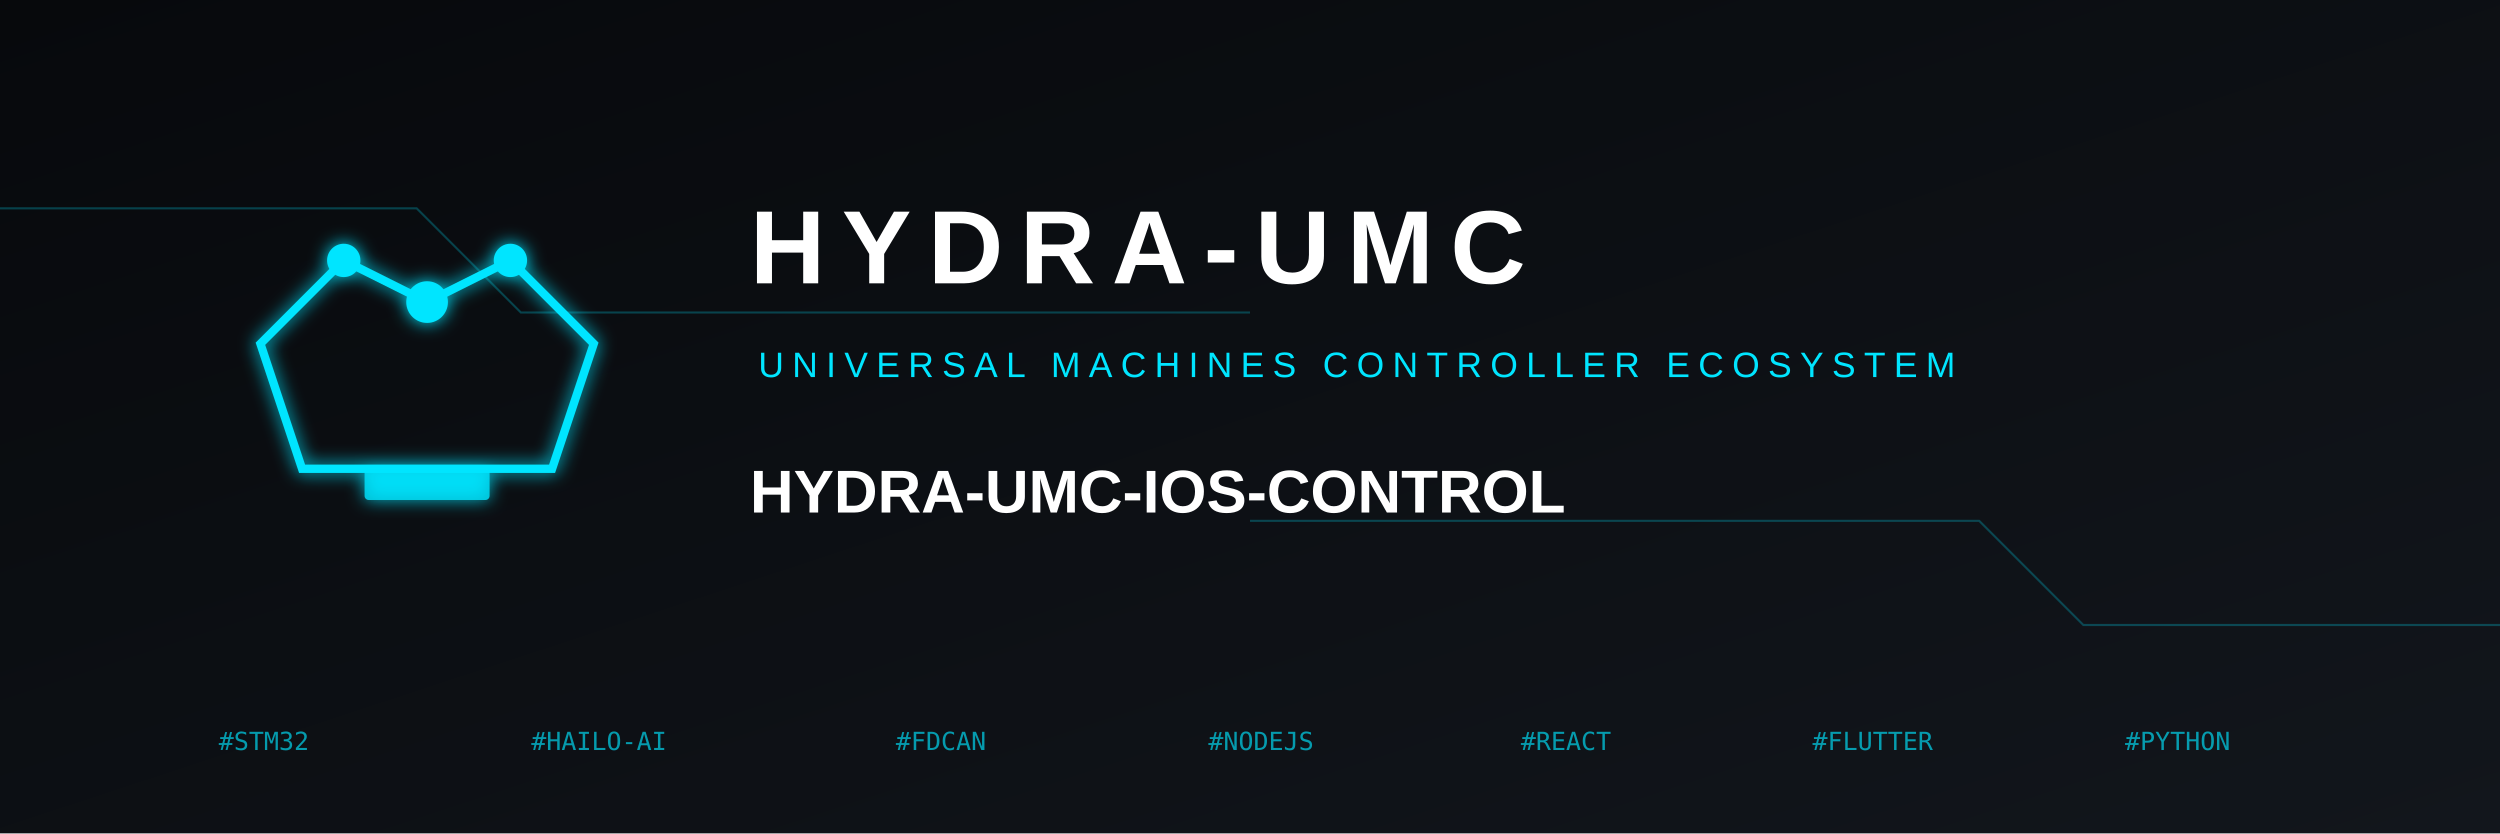
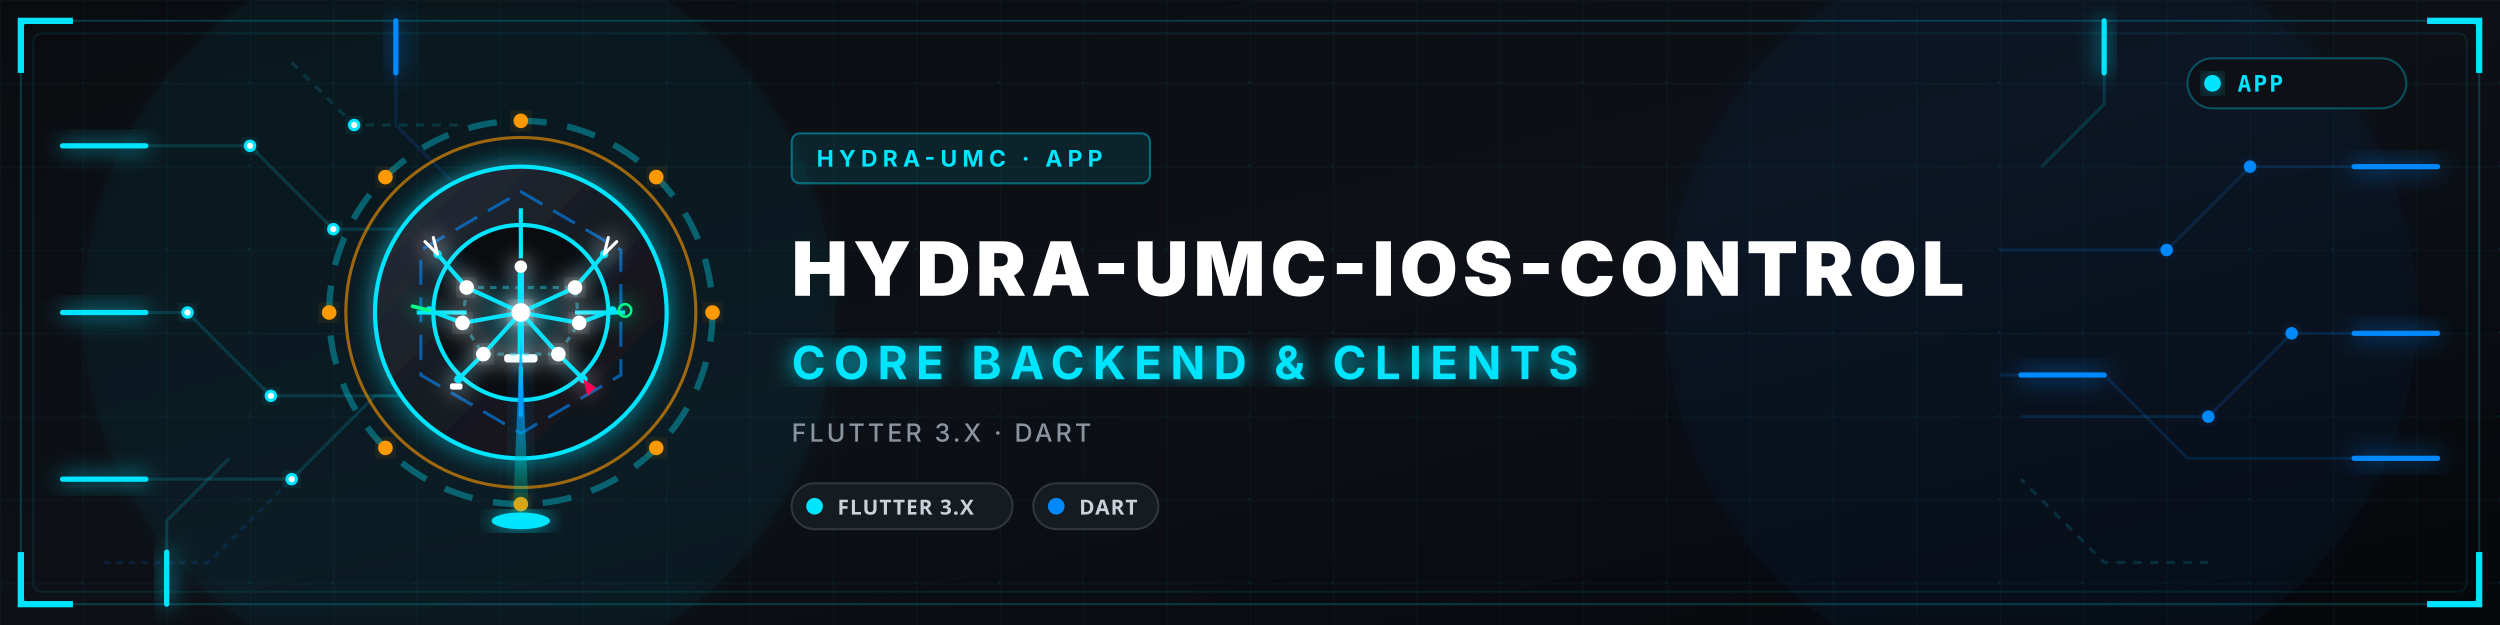
- <svg xmlns="http://www.w3.org/2000/svg" viewBox="0 0 1200 400" role="img" aria-labelledby="title desc">
+ <svg xmlns="http://www.w3.org/2000/svg" viewBox="0 0 1200 300" width="100%" height="100%">
  <defs>
-     <linearGradient id="bg" x1="0%" y1="0%" x2="100%" y2="100%">
-       <stop stop-color="#07090C" />
-       <stop offset="1" stop-color="#12161C" />
-     </linearGradient>
-     <filter id="g">
-       <feGaussianBlur stdDeviation="4" result="b" />
+     <linearGradient id="bgGlow" x1="0%" y1="0%" x2="100%" y2="100%">
+       <stop offset="0%" stop-color="#0A0C10" />
+       <stop offset="50%" stop-color="#0D1117" />
+       <stop offset="100%" stop-color="#05070A" />
+     </linearGradient>
+     <linearGradient id="cyanGlow" x1="0%" y1="0%" x2="100%" y2="0%">
+       <stop offset="0%" stop-color="#00E5FF" stop-opacity="0.8" />
+       <stop offset="100%" stop-color="#0088FF" stop-opacity="0.9" />
+     </linearGradient>
+     <linearGradient id="hydraCyanGlow" x1="0%" y1="0%" x2="100%" y2="100%">
+       <stop offset="0%" stop-color="#00F0FF" />
+       <stop offset="100%" stop-color="#0077FF" />
+     </linearGradient>
+     <linearGradient id="laserBeam" x1="0%" y1="0%" x2="0%" y2="100%">
+       <stop offset="0%" stop-color="#00E5FF" stop-opacity="1" />
+       <stop offset="40%" stop-color="#0088FF" stop-opacity="0.8" />
+       <stop offset="100%" stop-color="#00FF88" stop-opacity="0" />
+     </linearGradient>
+     <linearGradient id="metalGradient" x1="0%" y1="0%" x2="100%" y2="100%">
+       <stop offset="0%" stop-color="#2A303C" />
+       <stop offset="50%" stop-color="#161B22" />
+       <stop offset="100%" stop-color="#0D1117" />
+     </linearGradient>
+     <filter id="glowCyan" x="-20%" y="-20%" width="140%" height="140%">
+       <feGaussianBlur stdDeviation="5" result="blur" />
      <feMerge>
-         <feMergeNode in="b" />
+         <feMergeNode in="blur" />
        <feMergeNode in="SourceGraphic" />
      </feMerge>
    </filter>
+     <filter id="glowBlue" x="-20%" y="-20%" width="140%" height="140%">
+       <feGaussianBlur stdDeviation="6" result="blur" />
+       <feMerge>
+         <feMergeNode in="blur" />
+         <feMergeNode in="SourceGraphic" />
+       </feMerge>
+     </filter>
+     <filter id="glowBeam" x="-30%" y="-30%" width="160%" height="160%">
+       <feGaussianBlur stdDeviation="8" result="blur" />
+       <feMerge>
+         <feMergeNode in="blur" />
+         <feMergeNode in="SourceGraphic" />
+       </feMerge>
+     </filter>
+     <pattern id="cyberGrid" width="40" height="40" patternUnits="userSpaceOnUse">
+       <path d="M 40 0 L 0 0 0 40" fill="none" stroke="#00E5FF" stroke-opacity="0.04" stroke-width="1" />
+       <circle cx="40" cy="40" r="1" fill="#00E5FF" fill-opacity="0.1" />
+     </pattern>
+     <g id="pcbNode">
+       <circle cx="0" cy="0" r="3" fill="#00E5FF" filter="url(#glowCyan)" />
+       <circle cx="0" cy="0" r="1.5" fill="#FFFFFF" />
+     </g>
  </defs>
-   <rect width="1200" height="400" fill="url(#bg)" />
-   <g fill="none" stroke="#00E5FF" stroke-width="1" opacity=".25">
-     <path d="M0 100H200L250 150H600" />
-     <path d="M1200 300H1000L950 250H600" />
-   </g>
-   <g transform="translate(205 185)" filter="url(#g)">
-     <path d="M-60,40 -80,-20 -40,-60 0,-40 40,-60 80,-20 60,40Z" fill="none" stroke="#00E5FF" stroke-width="4" />
-     <circle cy="-40" r="10" fill="#00E5FF" />
-     <circle cx="-40" cy="-60" r="8" fill="#00E5FF" />
-     <circle cx="40" cy="-60" r="8" fill="#00E5FF" />
-     <rect x="-30" y="40" width="60" height="15" rx="2" fill="#00E5FF" opacity=".8" />
-   </g>
-   <text x="360" y="136" font-family="Arial,sans-serif" font-size="50" font-weight="bold" fill="#FFF" letter-spacing="8">HYDRA-UMC</text>
-   <text x="364" y="181" font-family="Arial,sans-serif" font-size="17" fill="#00E5FF" letter-spacing="4">UNIVERSAL MACHINES CONTROLLER ECOSYSTEM</text>
-   <text x="360" y="246" font-family="Arial,sans-serif" font-size="29" font-weight="bold" fill="#FFF">HYDRA-UMC-IOS-CONTROL</text>
-   <g font-family="monospace" font-size="12" fill="#00E5FF" opacity=".65">
-     <text x="105" y="360">#STM32</text>
-     <text x="255" y="360">#HAILO-AI</text>
-     <text x="430" y="360">#FDCAN</text>
-     <text x="580" y="360">#NODEJS</text>
-     <text x="730" y="360">#REACT</text>
-     <text x="870" y="360">#FLUTTER</text>
-     <text x="1020" y="360">#PYTHON</text>
+   <rect width="1200" height="300" fill="url(#bgGlow)" />
+   <rect width="1200" height="300" fill="url(#cyberGrid)" />
+   <circle cx="220" cy="150" r="180" fill="#00E5FF" fill-opacity="0.03" filter="url(#glowCyan)">
+     <animate attributeName="fill-opacity" values="0.02;0.05;0.02" dur="6s" repeatCount="indefinite" />
+   </circle>
+   <circle cx="980" cy="150" r="180" fill="#0077FF" fill-opacity="0.03" filter="url(#glowBlue)">
+     <animate attributeName="fill-opacity" values="0.02;0.05;0.02" dur="6s" repeatCount="indefinite" />
+   </circle>
+   <rect x="10" y="10" width="1180" height="280" fill="none" stroke="#00E5FF" stroke-opacity="0.2" stroke-width="1" rx="6" />
+   <rect x="16" y="16" width="1168" height="268" fill="none" stroke="#00E5FF" stroke-opacity="0.08" stroke-width="1" rx="4" />
+   <path d="M 10 35 L 10 10 L 35 10" fill="none" stroke="#00E5FF" stroke-width="3">
+     <animate attributeName="stroke-opacity" values="0.6;1;0.6" dur="3s" repeatCount="indefinite" />
+   </path>
+   <path d="M 1190 35 L 1190 10 L 1165 10" fill="none" stroke="#00E5FF" stroke-width="3">
+     <animate attributeName="stroke-opacity" values="0.6;1;0.6" dur="3s" repeatCount="indefinite" />
+   </path>
+   <path d="M 10 265 L 10 290 L 35 290" fill="none" stroke="#00E5FF" stroke-width="3">
+     <animate attributeName="stroke-opacity" values="0.6;1;0.6" dur="3s" repeatCount="indefinite" />
+   </path>
+   <path d="M 1190 265 L 1190 290 L 1165 290" fill="none" stroke="#00E5FF" stroke-width="3">
+     <animate attributeName="stroke-opacity" values="0.6;1;0.6" dur="3s" repeatCount="indefinite" />
+   </path>
+   <g stroke="#00E5FF" stroke-opacity="0.15" stroke-width="1.5" fill="none">
+     <path d="M 30 70 L 120 70 L 160 110 L 240 110" />
+     <path d="M 30 150 L 90 150 L 130 190 L 220 190" />
+     <path d="M 30 230 L 140 230 L 180 190 L 210 190" />
+     <path d="M 80 290 L 80 250 L 110 220" />
+     <path d="M 190 10 L 190 60 L 220 90" stroke="#0077FF" stroke-opacity="0.15" />
+     <path d="M 140 30 L 170 60 L 220 60" stroke-dasharray="4,4" />
+     <path d="M 50 270 L 100 270 L 140 230" stroke="#0077FF" stroke-opacity="0.15" stroke-dasharray="3,3" />
+   </g>
+   <g fill="none" stroke-linecap="round" stroke-linejoin="round">
+     <path d="M 30 70 L 120 70 L 160 110 L 240 110" stroke="#00E5FF" stroke-width="2.5" stroke-dasharray="40, 240" filter="url(#glowCyan)">
+       <animate attributeName="stroke-dashoffset" values="280;0" dur="3s" repeatCount="indefinite" />
+     </path>
+     <path d="M 30 150 L 90 150 L 130 190 L 220 190" stroke="#00E5FF" stroke-width="2.5" stroke-dasharray="40, 220" filter="url(#glowCyan)">
+       <animate attributeName="stroke-dashoffset" values="260;0" dur="3.5s" repeatCount="indefinite" />
+     </path>
+     <path d="M 30 230 L 140 230 L 180 190 L 210 190" stroke="#00E5FF" stroke-width="2.5" stroke-dasharray="40, 230" filter="url(#glowCyan)">
+       <animate attributeName="stroke-dashoffset" values="270;0" dur="3.2s" repeatCount="indefinite" />
+     </path>
+     <path d="M 80 290 L 80 250 L 110 220" stroke="#00E5FF" stroke-width="2.5" stroke-dasharray="25, 100" filter="url(#glowCyan)">
+       <animate attributeName="stroke-dashoffset" values="125;0" dur="2.5s" repeatCount="indefinite" />
+     </path>
+     <path d="M 190 10 L 190 60 L 220 90" stroke="#0088FF" stroke-width="2.5" stroke-dasharray="25, 90" filter="url(#glowBlue)">
+       <animate attributeName="stroke-dashoffset" values="115;0" dur="2.8s" repeatCount="indefinite" />
+     </path>
+   </g>
+   <use href="#pcbNode" x="120" y="70" />
+   <use href="#pcbNode" x="160" y="110" />
+   <use href="#pcbNode" x="90" y="150" />
+   <use href="#pcbNode" x="130" y="190" />
+   <use href="#pcbNode" x="140" y="230" />
+   <use href="#pcbNode" x="170" y="60" />
+   <g stroke="#0088FF" stroke-opacity="0.15" stroke-width="1.5" fill="none">
+     <path d="M 1170 80 L 1080 80 L 1040 120 L 960 120" />
+     <path d="M 1170 160 L 1100 160 L 1060 200 L 970 200" />
+     <path d="M 1170 220 L 1050 220 L 1010 180 M 1010 180 L 960 180" />
+     <path d="M 1010 10 L 1010 50 L 980 80" stroke="#00E5FF" stroke-opacity="0.15" />
+     <path d="M 1060 270 L 1010 270 L 970 230" stroke="#00E5FF" stroke-opacity="0.15" stroke-dasharray="4,4" />
+   </g>
+   <g fill="none" stroke-linecap="round" stroke-linejoin="round">
+     <path d="M 1170 80 L 1080 80 L 1040 120 L 960 120" stroke="#0088FF" stroke-width="2.5" stroke-dasharray="40, 230" filter="url(#glowBlue)">
+       <animate attributeName="stroke-dashoffset" values="0;270" dur="3.5s" repeatCount="indefinite" />
+     </path>
+     <path d="M 1170 160 L 1100 160 L 1060 200 L 970 200" stroke="#0088FF" stroke-width="2.5" stroke-dasharray="40, 240" filter="url(#glowBlue)">
+       <animate attributeName="stroke-dashoffset" values="0;280" dur="3.8s" repeatCount="indefinite" />
+     </path>
+     <path d="M 1170 220 L 1050 220 L 1010 180 M 1010 180 L 960 180" stroke="#0088FF" stroke-width="2.5" stroke-dasharray="40, 250" filter="url(#glowBlue)">
+       <animate attributeName="stroke-dashoffset" values="0;290" dur="4s" repeatCount="indefinite" />
+     </path>
+     <path d="M 1010 10 L 1010 50 L 980 80" stroke="#00E5FF" stroke-width="2.5" stroke-dasharray="25, 95" filter="url(#glowCyan)">
+       <animate attributeName="stroke-dashoffset" values="0;120" dur="2.6s" repeatCount="indefinite" />
+     </path>
+   </g>
+   <circle cx="1080" cy="80" r="3" fill="#0088FF" filter="url(#glowBlue)" />
+   <circle cx="1040" cy="120" r="3" fill="#0088FF" filter="url(#glowBlue)" />
+   <circle cx="1100" cy="160" r="3" fill="#0088FF" filter="url(#glowBlue)" />
+   <circle cx="1060" cy="200" r="3" fill="#0088FF" filter="url(#glowBlue)" />
+   <g transform="translate(250, 150)">
+     <g>
+       <circle cx="0" cy="0" r="92" fill="none" stroke="#00E5FF" stroke-opacity="0.35" stroke-width="3" stroke-dasharray="14,10" />
+       <circle cx="0" cy="0" r="84" fill="none" stroke="#FF9900" stroke-opacity="0.6" stroke-width="1.5" />
+       <circle cx="92" cy="0" r="3.5" fill="#FF9900" filter="url(#glowBlue)" />
+       <circle cx="65" cy="65" r="3.5" fill="#FF9900" filter="url(#glowBlue)" />
+       <circle cx="0" cy="92" r="3.5" fill="#FF9900" filter="url(#glowBlue)" />
+       <circle cx="-65" cy="65" r="3.5" fill="#FF9900" filter="url(#glowBlue)" />
+       <circle cx="-92" cy="0" r="3.5" fill="#FF9900" filter="url(#glowBlue)" />
+       <circle cx="-65" cy="-65" r="3.5" fill="#FF9900" filter="url(#glowBlue)" />
+       <circle cx="0" cy="-92" r="3.5" fill="#FF9900" filter="url(#glowBlue)" />
+       <circle cx="65" cy="-65" r="3.5" fill="#FF9900" filter="url(#glowBlue)" />
+       <animateTransform attributeName="transform" type="rotate" from="0 0 0" to="360 0 0" dur="25s" repeatCount="indefinite" />
+     </g>
+     <circle cx="0" cy="0" r="70" fill="url(#metalGradient)" stroke="#00E5FF" stroke-width="2" filter="url(#glowCyan)" />
+     <g>
+       <polygon points="0,-58 48,-30 48,30 0,58 -48,30 -48,-30" fill="none" stroke="#0088FF" stroke-width="1.5" stroke-dasharray="12,6" opacity="0.6" />
+       <animateTransform attributeName="transform" type="rotate" from="360 0 0" to="0 0 0" dur="18s" repeatCount="indefinite" />
+     </g>
+     <circle cx="0" cy="0" r="42" fill="#0A0C10" stroke="#00E5FF" stroke-width="2" />
+     <line x1="-50" y1="0" x2="-26" y2="0" stroke="#00E5FF" stroke-width="2" />
+     <line x1="26" y1="0" x2="50" y2="0" stroke="#00E5FF" stroke-width="2" />
+     <line x1="0" y1="-50" x2="0" y2="-26" stroke="#00E5FF" stroke-width="2" />
+     <line x1="0" y1="26" x2="0" y2="50" stroke="#00E5FF" stroke-width="2" />
+     <g id="hydra8ArmSystem" filter="url(#glowCyan)">
+       <line x1="0" y1="0" x2="0" y2="22" stroke="#00E5FF" stroke-width="3" stroke-linecap="round" />
+       <rect x="-8" y="20" width="16" height="4" rx="1.5" fill="#FFFFFF" />
+       <line x1="0" y1="0" x2="0" y2="-22" stroke="#00E5FF" stroke-width="3" stroke-linecap="round" />
+       <circle cx="0" cy="-22" r="3" fill="#FFFFFF" />
+       <path d="M -26 -12 L -28 5 L -18 20 L 18 20 L 28 5 L 26 -12 Z" fill="none" stroke="#00E5FF" stroke-width="1.5" stroke-dasharray="3,3" opacity="0.4" />
+       <path d="M 0 0 L -26 -12 M 0 0 L -28 5 M 0 0 L -18 20 M 0 0 L 18 20 M 0 0 L 28 5 M 0 0 L 26 -12" stroke="#00E5FF" stroke-width="2" stroke-linecap="round" />
+       <g transform="translate(-26, -12)">
+         <g>
+           <animateTransform attributeName="transform" type="rotate" values="-25;15;-25" dur="3.4s" repeatCount="indefinite" />
+           <line x1="0" y1="0" x2="-14" y2="-16" stroke="#00E5FF" stroke-width="2" stroke-linecap="round" />
+           <circle cx="-14" cy="-16" r="2" fill="#00E5FF" />
+           <g transform="translate(-14, -16)">
+             <animateTransform attributeName="transform" type="rotate" values="30;-20;30" dur="3.4s" repeatCount="indefinite" />
+             <path d="M 0 0 L -6 -6 M 0 0 L -2 -8" stroke="#FFFFFF" stroke-width="1.5" stroke-linecap="round" />
+           </g>
+         </g>
+       </g>
+       <g transform="translate(-28, 5)">
+         <g>
+           <animateTransform attributeName="transform" type="rotate" values="-18;22;-18" dur="4.0s" repeatCount="indefinite" />
+           <line x1="0" y1="0" x2="-16" y2="-6" stroke="#00E5FF" stroke-width="2" stroke-linecap="round" />
+           <circle cx="-16" cy="-6" r="2" fill="#00E5FF" />
+           <g transform="translate(-16, -6)">
+             <animateTransform attributeName="transform" type="rotate" values="-25;25;-25" dur="4.0s" repeatCount="indefinite" />
+             <line x1="0" y1="0" x2="-8" y2="-2" stroke="#00FF88" stroke-width="1.8" stroke-linecap="round" />
+           </g>
+         </g>
+       </g>
+       <g transform="translate(-18, 20)">
+         <g>
+           <animateTransform attributeName="transform" type="rotate" values="-15;20;-15" dur="4.5s" repeatCount="indefinite" />
+           <line x1="0" y1="0" x2="-12" y2="12" stroke="#00E5FF" stroke-width="2" stroke-linecap="round" />
+           <circle cx="-12" cy="12" r="2" fill="#00E5FF" />
+           <g transform="translate(-12, 12)">
+             <animateTransform attributeName="transform" type="rotate" values="20;-15;20" dur="4.5s" repeatCount="indefinite" />
+             <rect x="-4" y="2" width="6" height="3" rx="1" fill="#FFFFFF" />
+           </g>
+         </g>
+       </g>
+       <g transform="translate(18, 20)">
+         <g>
+           <animateTransform attributeName="transform" type="rotate" values="15;-20;15" dur="4.2s" repeatCount="indefinite" />
+           <line x1="0" y1="0" x2="12" y2="12" stroke="#00E5FF" stroke-width="2" stroke-linecap="round" />
+           <circle cx="12" cy="12" r="2" fill="#00E5FF" />
+           <g transform="translate(12, 12)">
+             <animateTransform attributeName="transform" type="rotate" values="-20;15;-20" dur="4.2s" repeatCount="indefinite" />
+             <polygon points="0,0 6,4 2,8" fill="#FF0055" />
+           </g>
+         </g>
+       </g>
+       <g transform="translate(28, 5)">
+         <g>
+           <animateTransform attributeName="transform" type="rotate" values="22;-18;22" dur="3.8s" repeatCount="indefinite" />
+           <line x1="0" y1="0" x2="16" y2="-6" stroke="#00E5FF" stroke-width="2" stroke-linecap="round" />
+           <circle cx="16" cy="-6" r="2" fill="#00E5FF" />
+           <g transform="translate(16, -6)">
+             <animateTransform attributeName="transform" type="rotate" values="20;-20;20" dur="3.8s" repeatCount="indefinite" />
+             <circle cx="6" cy="0" r="3" fill="none" stroke="#00FF88" stroke-width="1.2" />
+           </g>
+         </g>
+       </g>
+       <g transform="translate(26, -12)">
+         <g>
+           <animateTransform attributeName="transform" type="rotate" values="25;-15;25" dur="3.2s" repeatCount="indefinite" />
+           <line x1="0" y1="0" x2="14" y2="-16" stroke="#00E5FF" stroke-width="2" stroke-linecap="round" />
+           <circle cx="14" cy="-16" r="2" fill="#00E5FF" />
+           <g transform="translate(14, -16)">
+             <animateTransform attributeName="transform" type="rotate" values="-30;20;-30" dur="3.2s" repeatCount="indefinite" />
+             <path d="M 0 0 L 6 -6 M 0 0 L 2 -8" stroke="#FFFFFF" stroke-width="1.5" stroke-linecap="round" />
+           </g>
+         </g>
+       </g>
+       <circle cx="0" cy="0" r="4.5" fill="#FFFFFF" filter="url(#glowCyan)" />
+       <circle cx="-26" cy="-12" r="3.5" fill="#FFFFFF" filter="url(#glowCyan)" />
+       <circle cx="-28" cy="5" r="3.5" fill="#FFFFFF" filter="url(#glowCyan)" />
+       <circle cx="-18" cy="20" r="3.5" fill="#FFFFFF" filter="url(#glowCyan)" />
+       <circle cx="18" cy="20" r="3.5" fill="#FFFFFF" filter="url(#glowCyan)" />
+       <circle cx="28" cy="5" r="3.5" fill="#FFFFFF" filter="url(#glowCyan)" />
+       <circle cx="26" cy="-12" r="3.5" fill="#FFFFFF" filter="url(#glowCyan)" />
+     </g>
+   </g>
+   <path d="M 250 157 L 246 250 L 254 250 Z" fill="url(#laserBeam)" filter="url(#glowBeam)">
+     <animate attributeName="opacity" values="0.3;1;0.3" dur="1.2s" repeatCount="indefinite" />
+   </path>
+   <ellipse cx="250" cy="250" rx="14" ry="4" fill="#00E5FF" filter="url(#glowCyan)">
+     <animate attributeName="rx" values="10;18;10" dur="1.2s" repeatCount="indefinite" />
+     <animate attributeName="opacity" values="0.4;1;0.4" dur="1.2s" repeatCount="indefinite" />
+   </ellipse>
+   <g transform="translate(380, 0)">
+     <g transform="translate(0, 82)">
+       <rect x="0" y="-18" width="172" height="24" rx="4" fill="#00E5FF" fill-opacity="0.1" stroke="#00E5FF" stroke-opacity="0.4" stroke-width="1">
+         <animate attributeName="stroke-opacity" values="0.3;0.8;0.3" dur="4s" repeatCount="indefinite" />
+       </rect>
+       <text x="12" y="-2" font-family="'Inter', 'Segoe UI', 'Roboto', sans-serif" font-weight="700" font-size="11" fill="#00E5FF" letter-spacing="2.5">HYDRA-UMC · APP</text>
+     </g>
+     <text x="0" y="142" font-family="'Inter', 'Segoe UI', 'Roboto', sans-serif" font-weight="900" font-size="36" fill="#FFFFFF" letter-spacing="2.5">HYDRA-UMC-IOS-CONTROL</text>
+     <text x="0" y="182" font-family="'Inter', 'Segoe UI', 'Roboto', sans-serif" font-weight="700" font-size="22" fill="#00E5FF" letter-spacing="4" filter="url(#glowCyan)">CORE BACKEND &amp; CLIENTS</text>
+     <text x="0" y="212" font-family="'Inter', 'Segoe UI', 'Roboto', sans-serif" font-weight="500" font-size="12" fill="#8B949E" letter-spacing="1.5">FLUTTER 3.X · DART</text>
+     <g transform="translate(0, 232)">
+       <rect x="0" y="0" width="106" height="22" rx="11" fill="#161B22" stroke="#30363D" stroke-width="1" />
+       <circle cx="11" cy="11" r="4" fill="#00E5FF">
+         <animate attributeName="opacity" values="0.5;1;0.5" dur="2.0s" repeatCount="indefinite" />
+       </circle>
+       <text x="22" y="15" font-family="sans-serif" font-weight="600" font-size="10" fill="#C9D1D9" letter-spacing="0.5">FLUTTER 3.X</text>
+       <rect x="116" y="0" width="60" height="22" rx="11" fill="#161B22" stroke="#30363D" stroke-width="1" />
+       <circle cx="127" cy="11" r="4" fill="#0088FF">
+         <animate attributeName="opacity" values="0.5;1;0.5" dur="2.2s" repeatCount="indefinite" />
+       </circle>
+       <text x="138" y="15" font-family="sans-serif" font-weight="600" font-size="10" fill="#C9D1D9" letter-spacing="0.5">DART</text>
+     </g>
+   </g>
+   <g transform="translate(1060, 42)">
+     <rect x="-10" y="-14" width="105" height="24" rx="12" fill="#0D1117" stroke="#00E5FF" stroke-opacity="0.3" stroke-width="1" />
+     <circle cx="2" cy="-2" r="4" fill="#00E5FF" filter="url(#glowCyan)">
+       <animate attributeName="opacity" values="0.3;1;0.3" dur="1.5s" repeatCount="indefinite" />
+     </circle>
+     <text x="14" y="2" font-family="monospace" font-weight="700" font-size="11" fill="#00E5FF" letter-spacing="1">APP</text>
  </g>
</svg>
